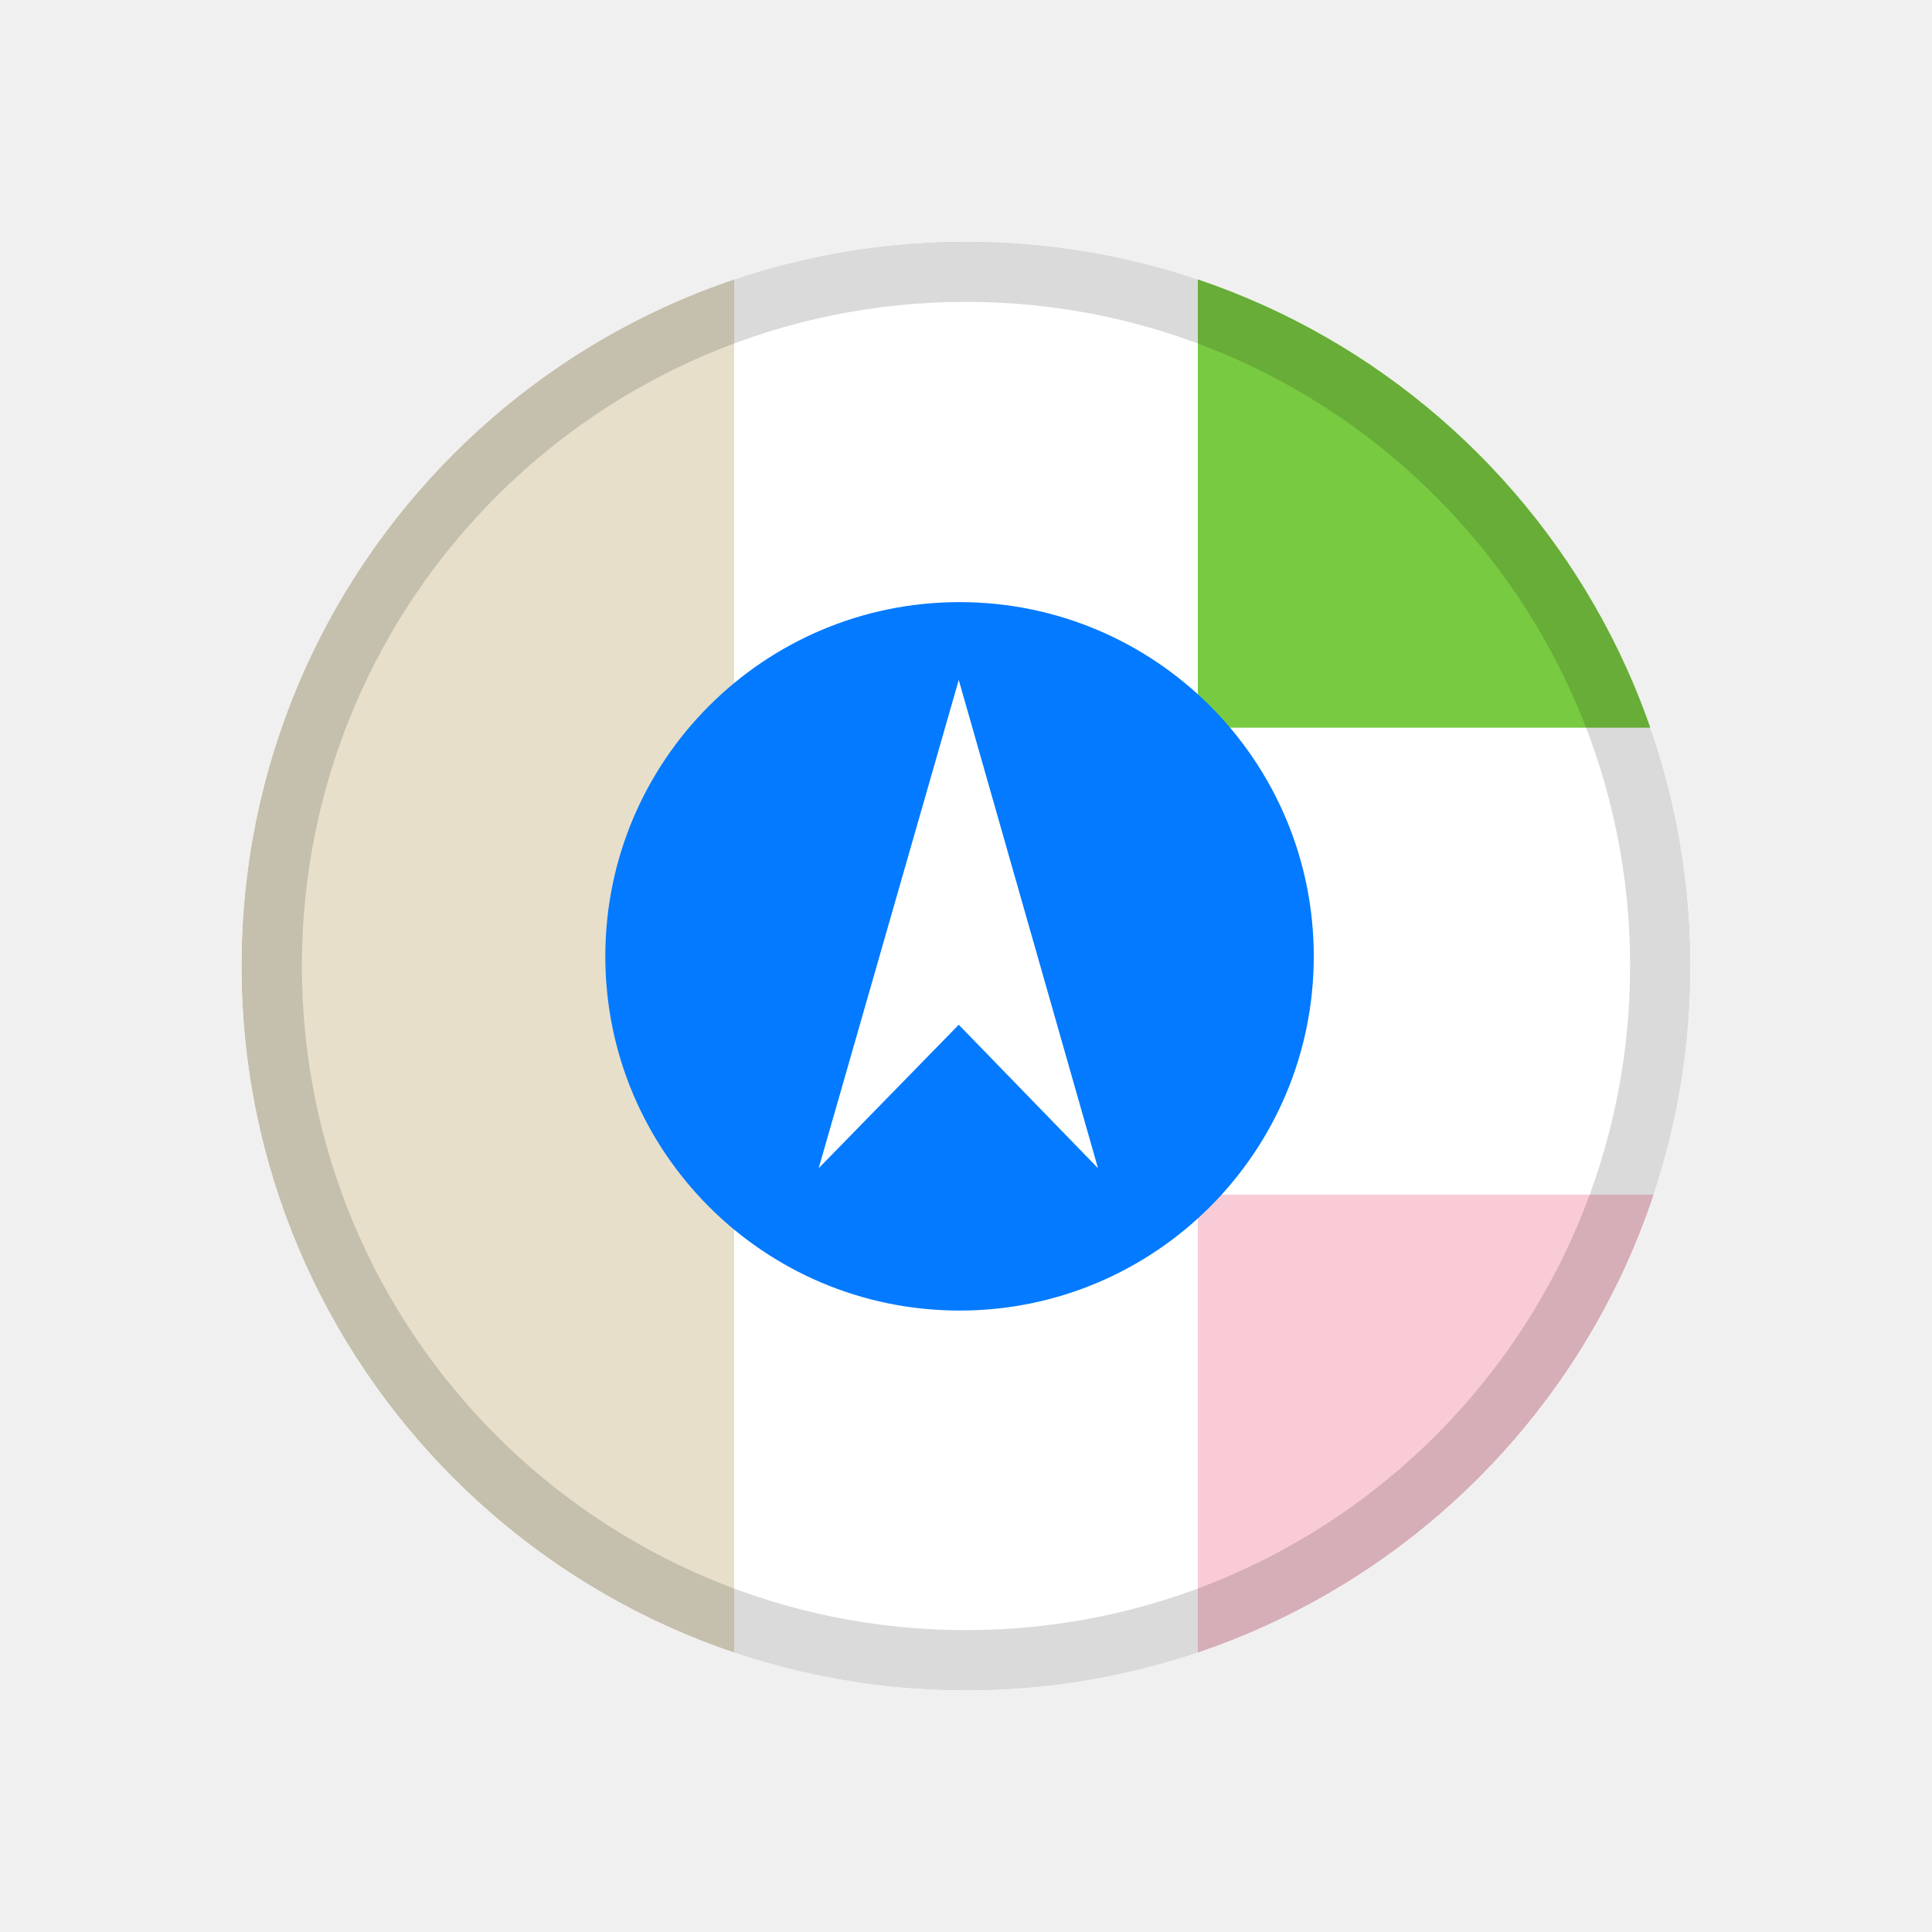
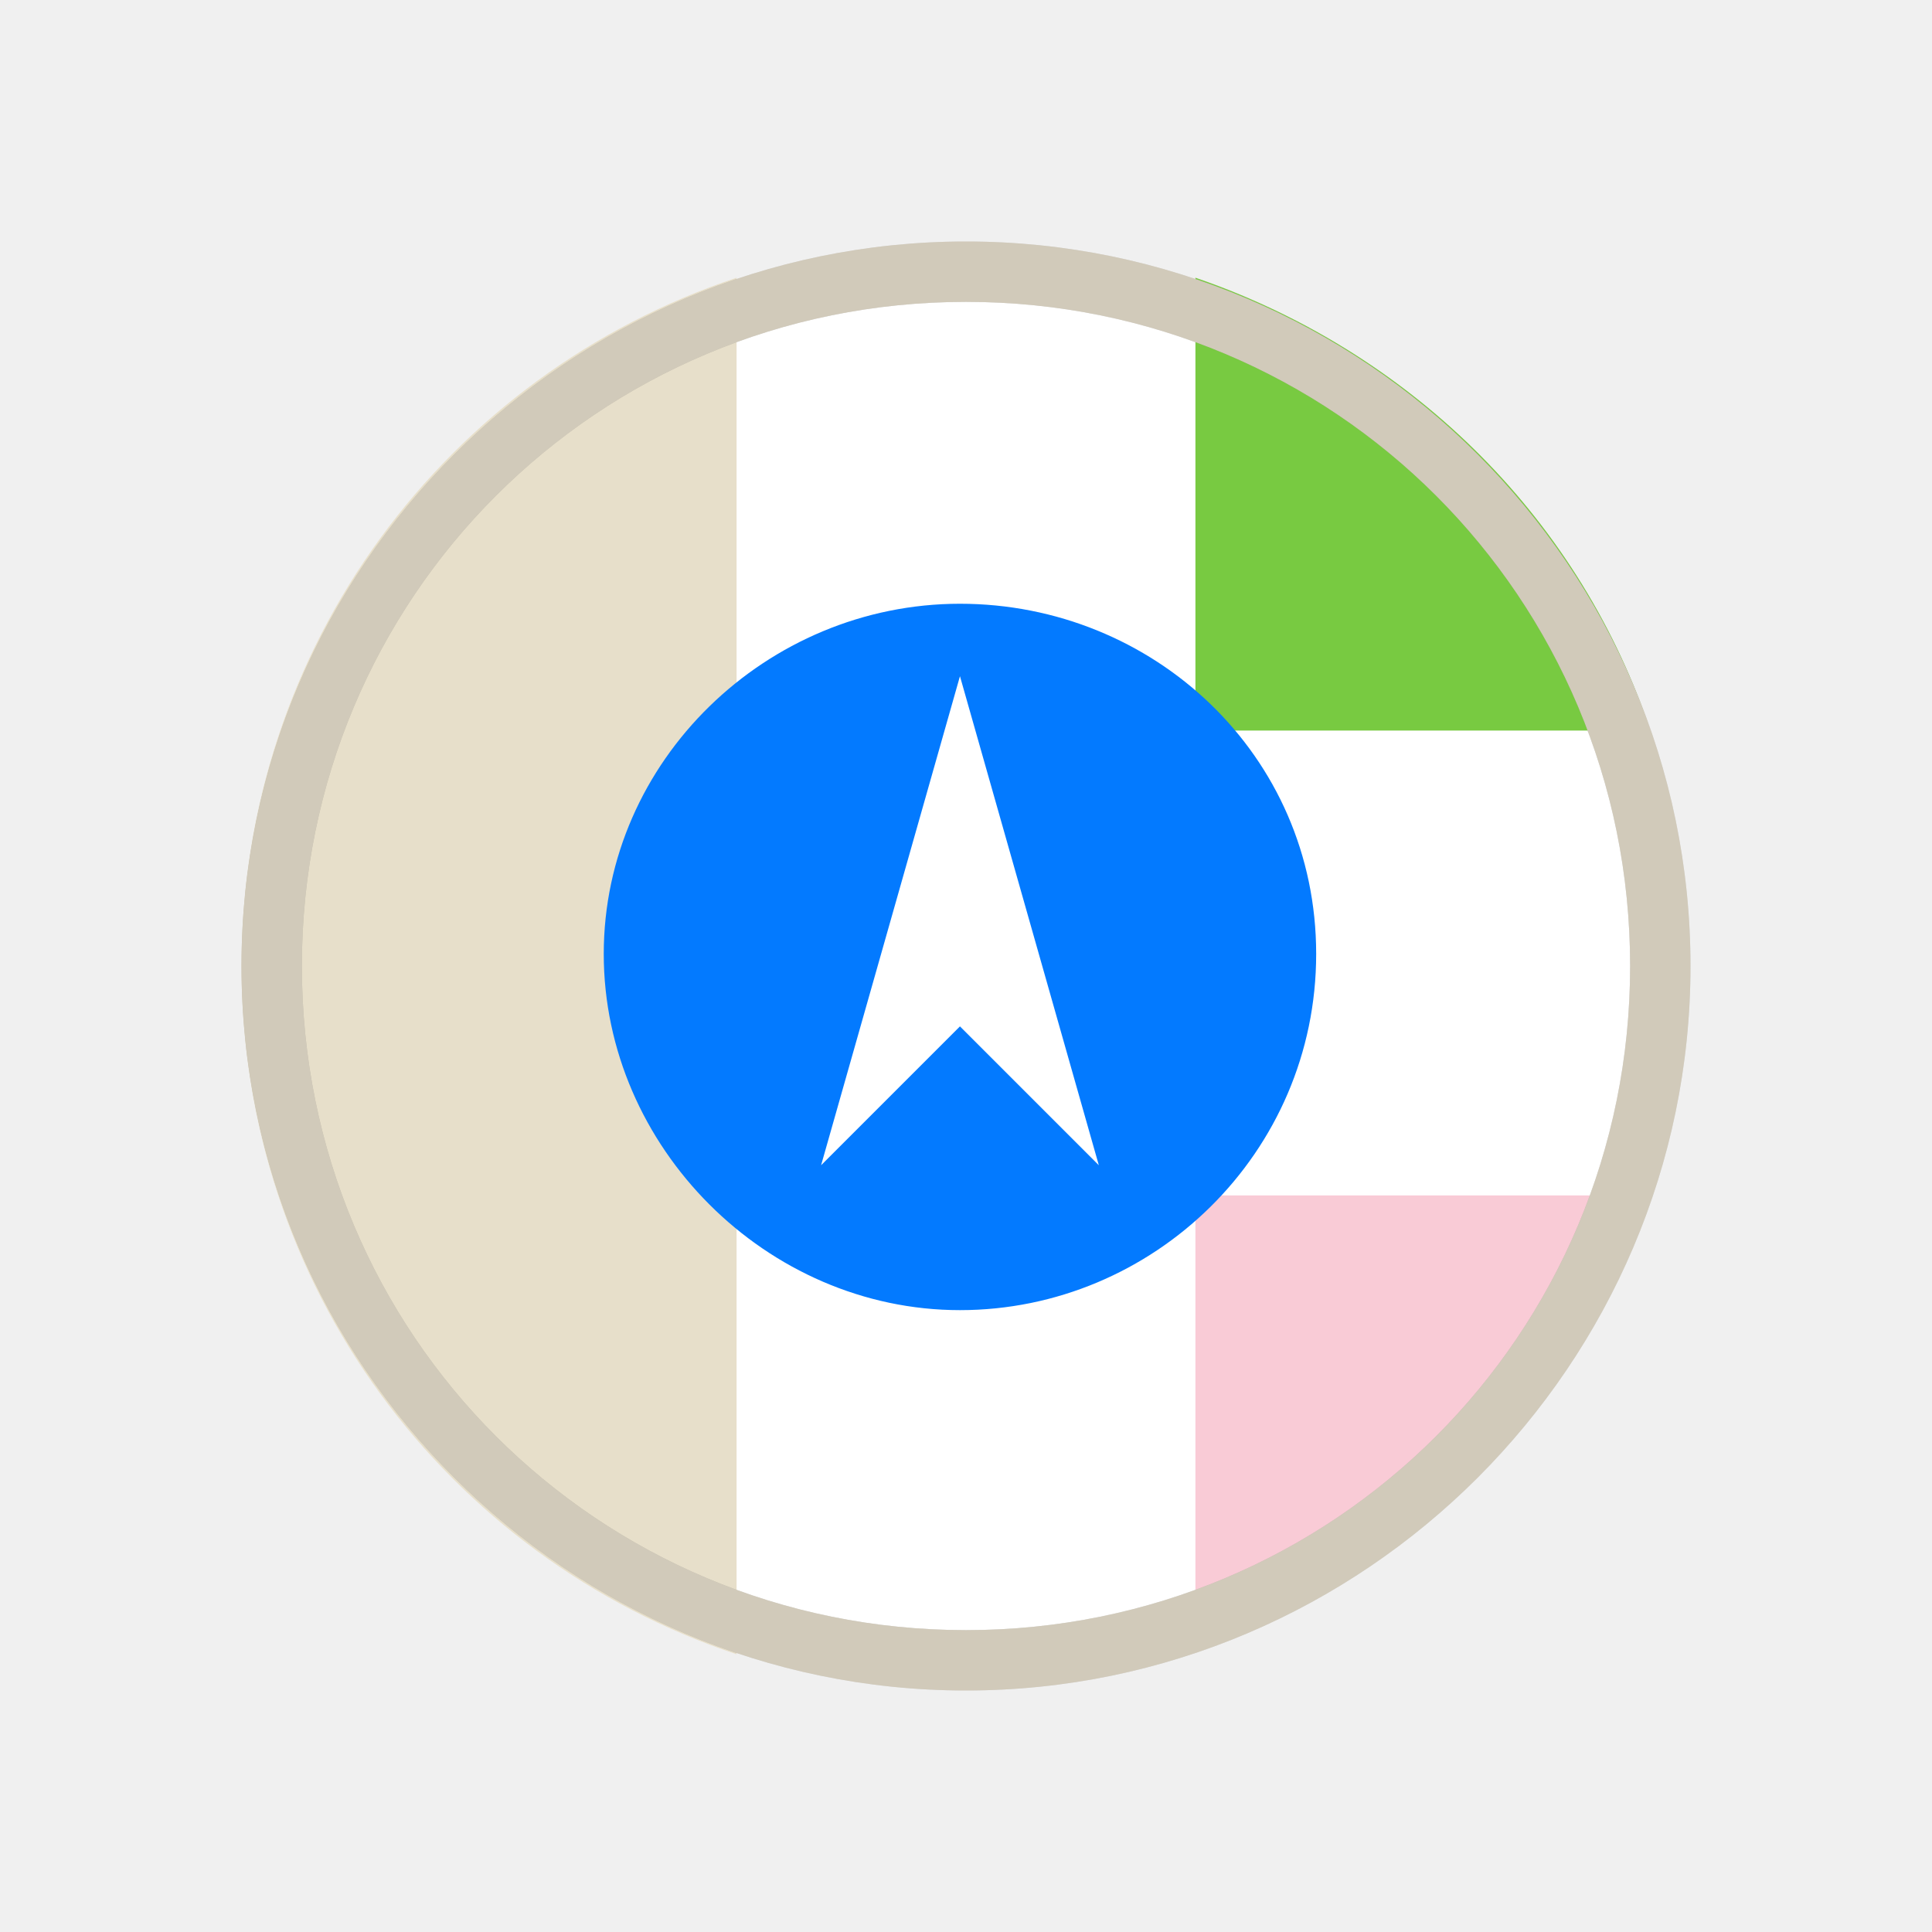
- <svg xmlns="http://www.w3.org/2000/svg" xmlns:xlink="http://www.w3.org/1999/xlink" viewBox="0 0 32 32">
-   <defs>
-     <circle id="a" cx="12" cy="12" r="12" />
-   </defs>
-   <g transform="translate(4 4)" fill="none" fill-rule="evenodd">
-     <mask id="b" fill="#fff">
-       <use xlink:href="#a" />
-     </mask>
-     <use fill="#FFF" xlink:href="#a" />
-     <path fill="#E7DFCA" mask="url(#b)" d="M0 0h8.16v23.84H0z" />
-     <path fill="#78CA41" mask="url(#b)" d="M15.84 0H24v8.053h-8.16z" />
-     <path fill="#F9CBD6" mask="url(#b)" d="M15.84 15.787H24v8.053h-8.16z" />
-     <circle fill="#037AFF" mask="url(#b)" cx="11.893" cy="11.84" r="5.867" />
-     <path fill="#FFF" mask="url(#b)" d="m9.56 15.349 2.32-8.087 2.306 8.087-2.306-2.376z" />
-     <circle stroke="#000" opacity=".145" mask="url(#b)" cx="12" cy="12" r="11.5" />
-   </g>
+ <svg xmlns="http://www.w3.org/2000/svg" viewBox="0 0 32 32" fill="none">
+   <path d="M16 28C22.6 28 28 22.6 28 16C28 9.4 22.6 4 16 4C9.4 4 4 9.4 4 16C4 22.6 9.4 28 16 28Z" fill="white" />
+   <path d="M19.8 12.2V4.6C23.3 5.8 26.1 8.5 27.3 12V12.1H19.8V12.2Z" fill="#78CA41" />
+   <path d="M19.8 19.8V27.3C23.3 26.1 26.1 23.4 27.3 19.9V19.8H19.8Z" fill="#F9CBD6" />
+   <path d="M12.2 4.6C7.4 6.2 4 10.7 4 16C4 21.3 7.4 25.8 12.2 27.4V4.6Z" fill="#E7DFCA" />
+   <path d="M15.9 21.7C19.1 21.7 21.8 19.1 21.8 15.8C21.8 12.5 19.1 10 15.9 10C12.7 10 10 12.6 10 15.8C10 19 12.7 21.7 15.9 21.7Z" fill="#037AFF" />
+   <path fill-rule="evenodd" clip-rule="evenodd" d="M13.6 19.3L15.9 11.2L18.2 19.3L15.9 17L13.6 19.3Z" fill="white" />
+   <path opacity="0.14" fill-rule="evenodd" clip-rule="evenodd" d="M4 16C4 9.4 9.4 4 16 4C22.6 4 28 9.4 28 16C28 22.6 22.6 28 16 28C9.4 28 4 22.6 4 16ZM16 5C9.9 5 5 9.9 5 16C5 22.1 9.9 27 16 27C22.1 27 27 22.1 27 16C27 9.9 22.1 5 16 5Z" fill="black" />
+   <path d="M16 5C22.1 5 27 9.9 27 16C27 22.1 22.1 27 16 27C9.9 27 5 22.1 5 16C5 9.9 9.9 5 16 5ZM16 4C9.4 4 4 9.4 4 16C4 22.6 9.4 28 16 28C22.6 28 28 22.6 28 16C28 9.4 22.6 4 16 4Z" fill="#D1CABA" />
</svg>
